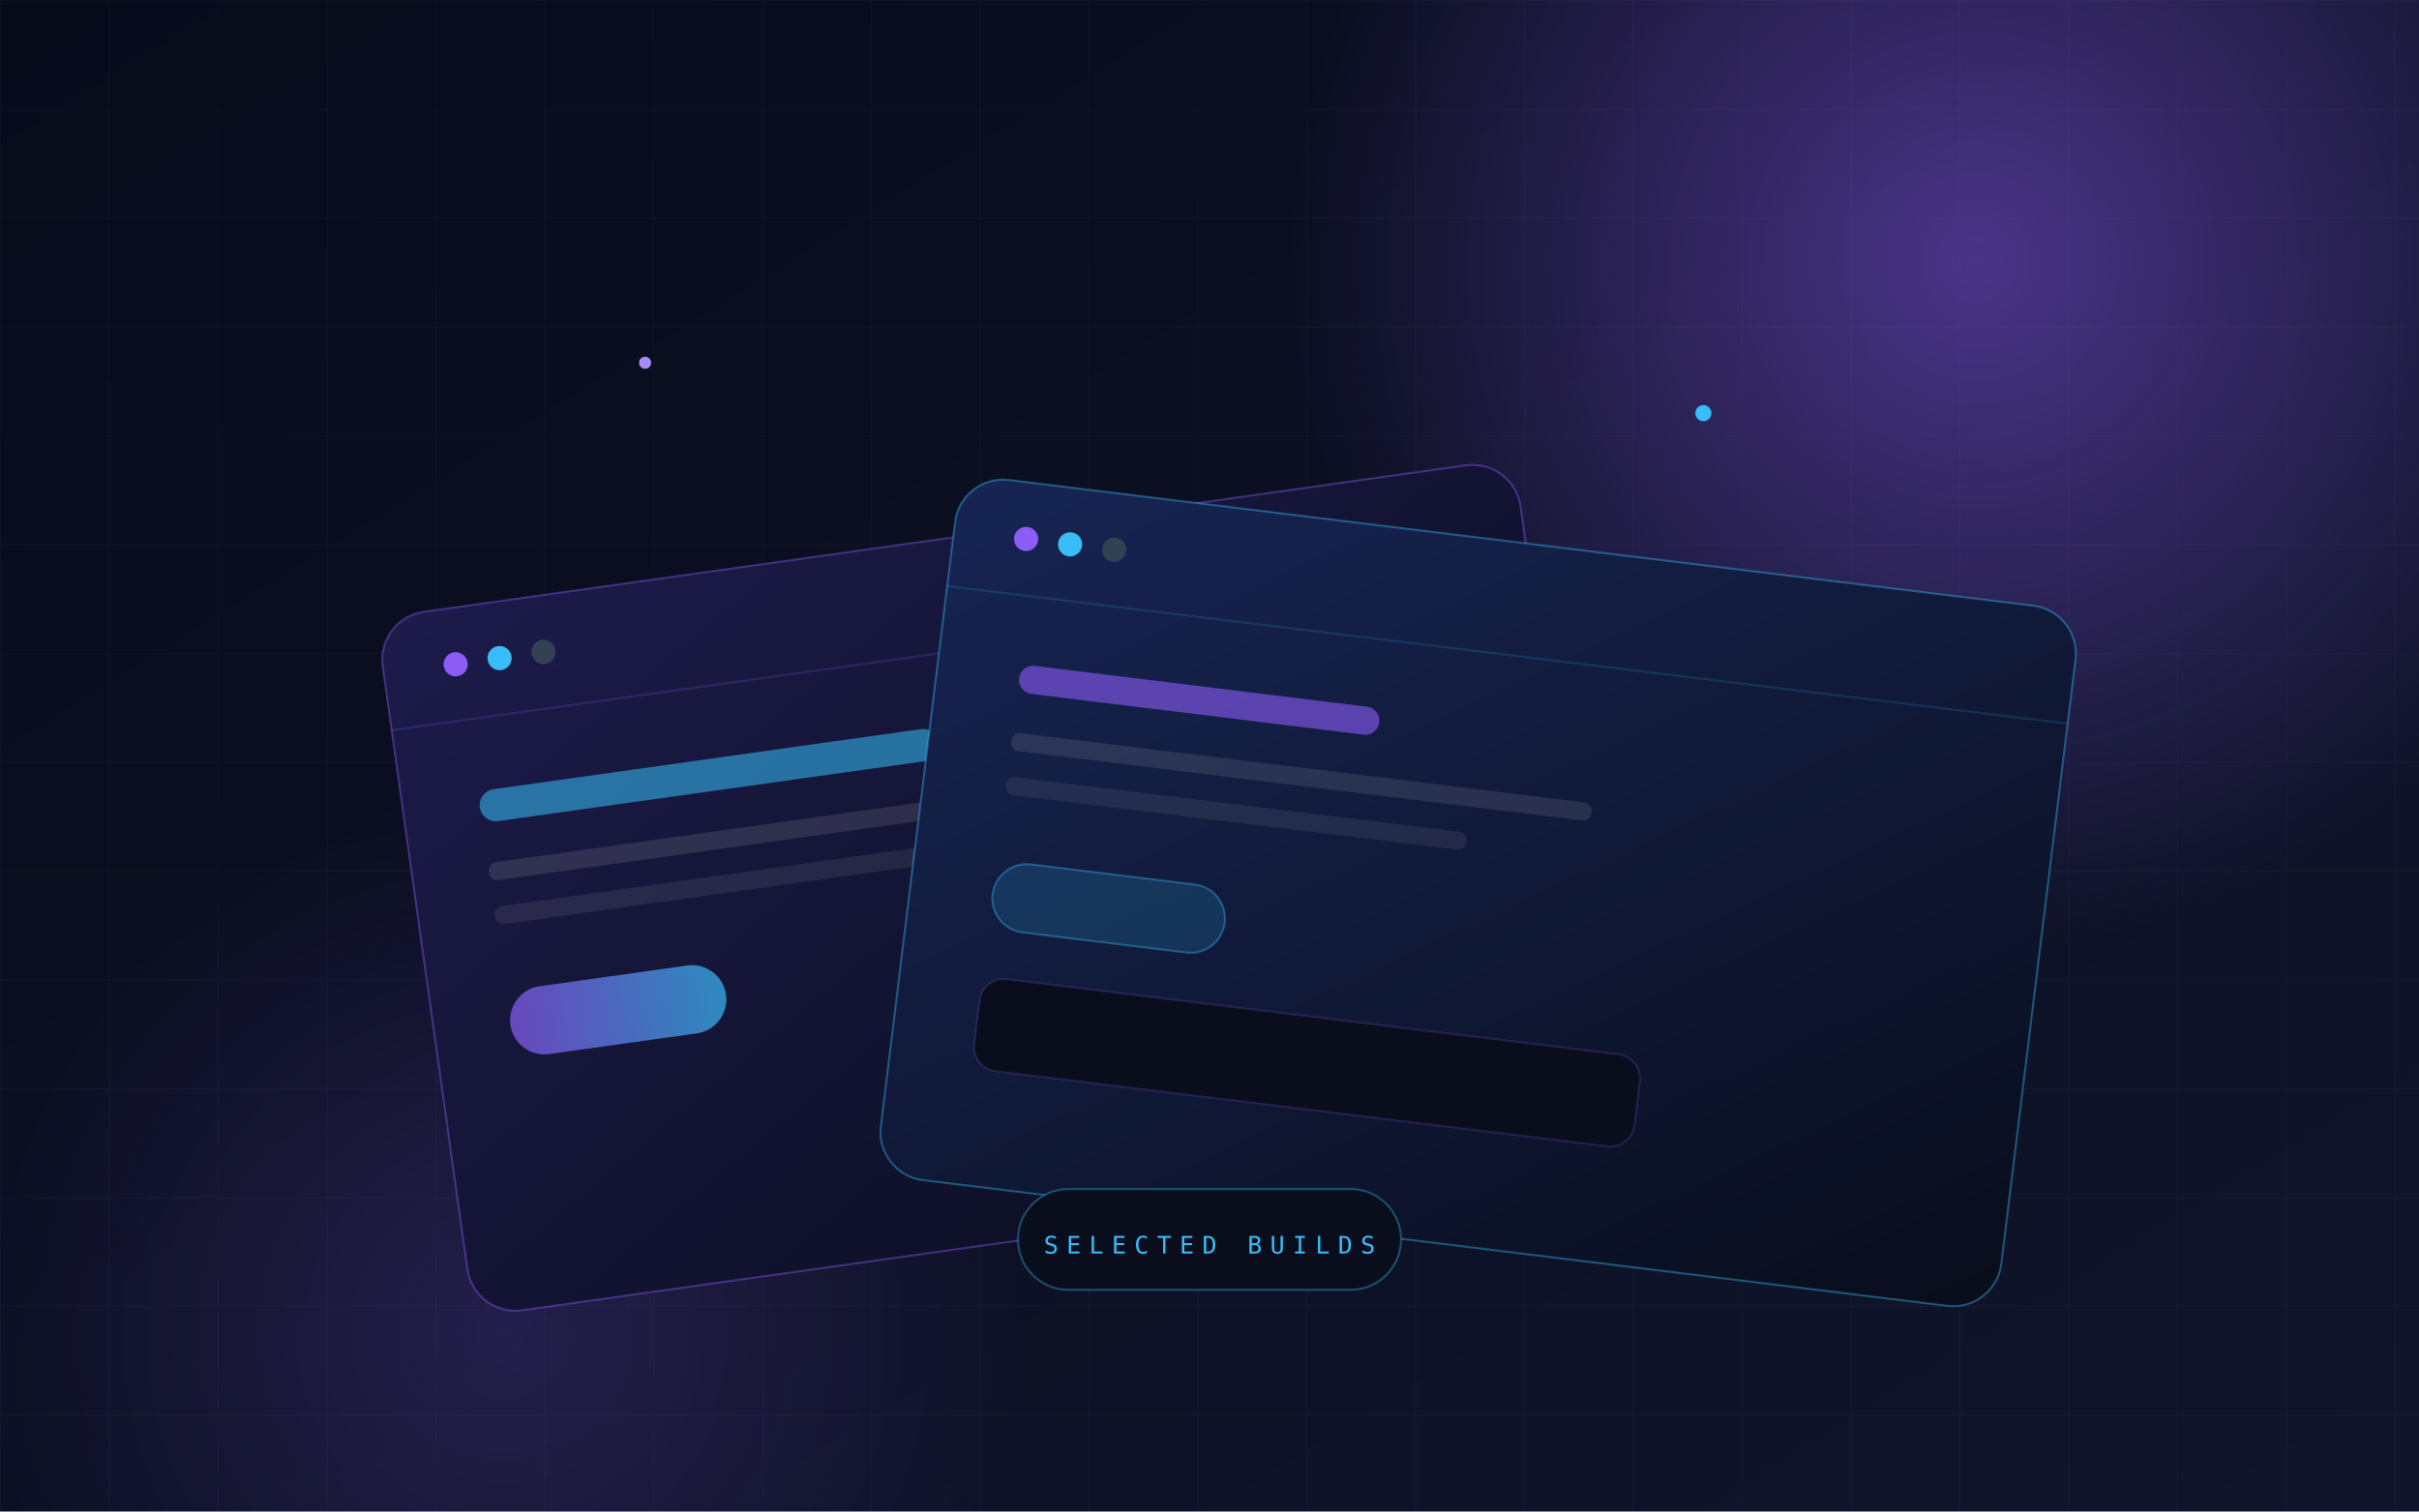
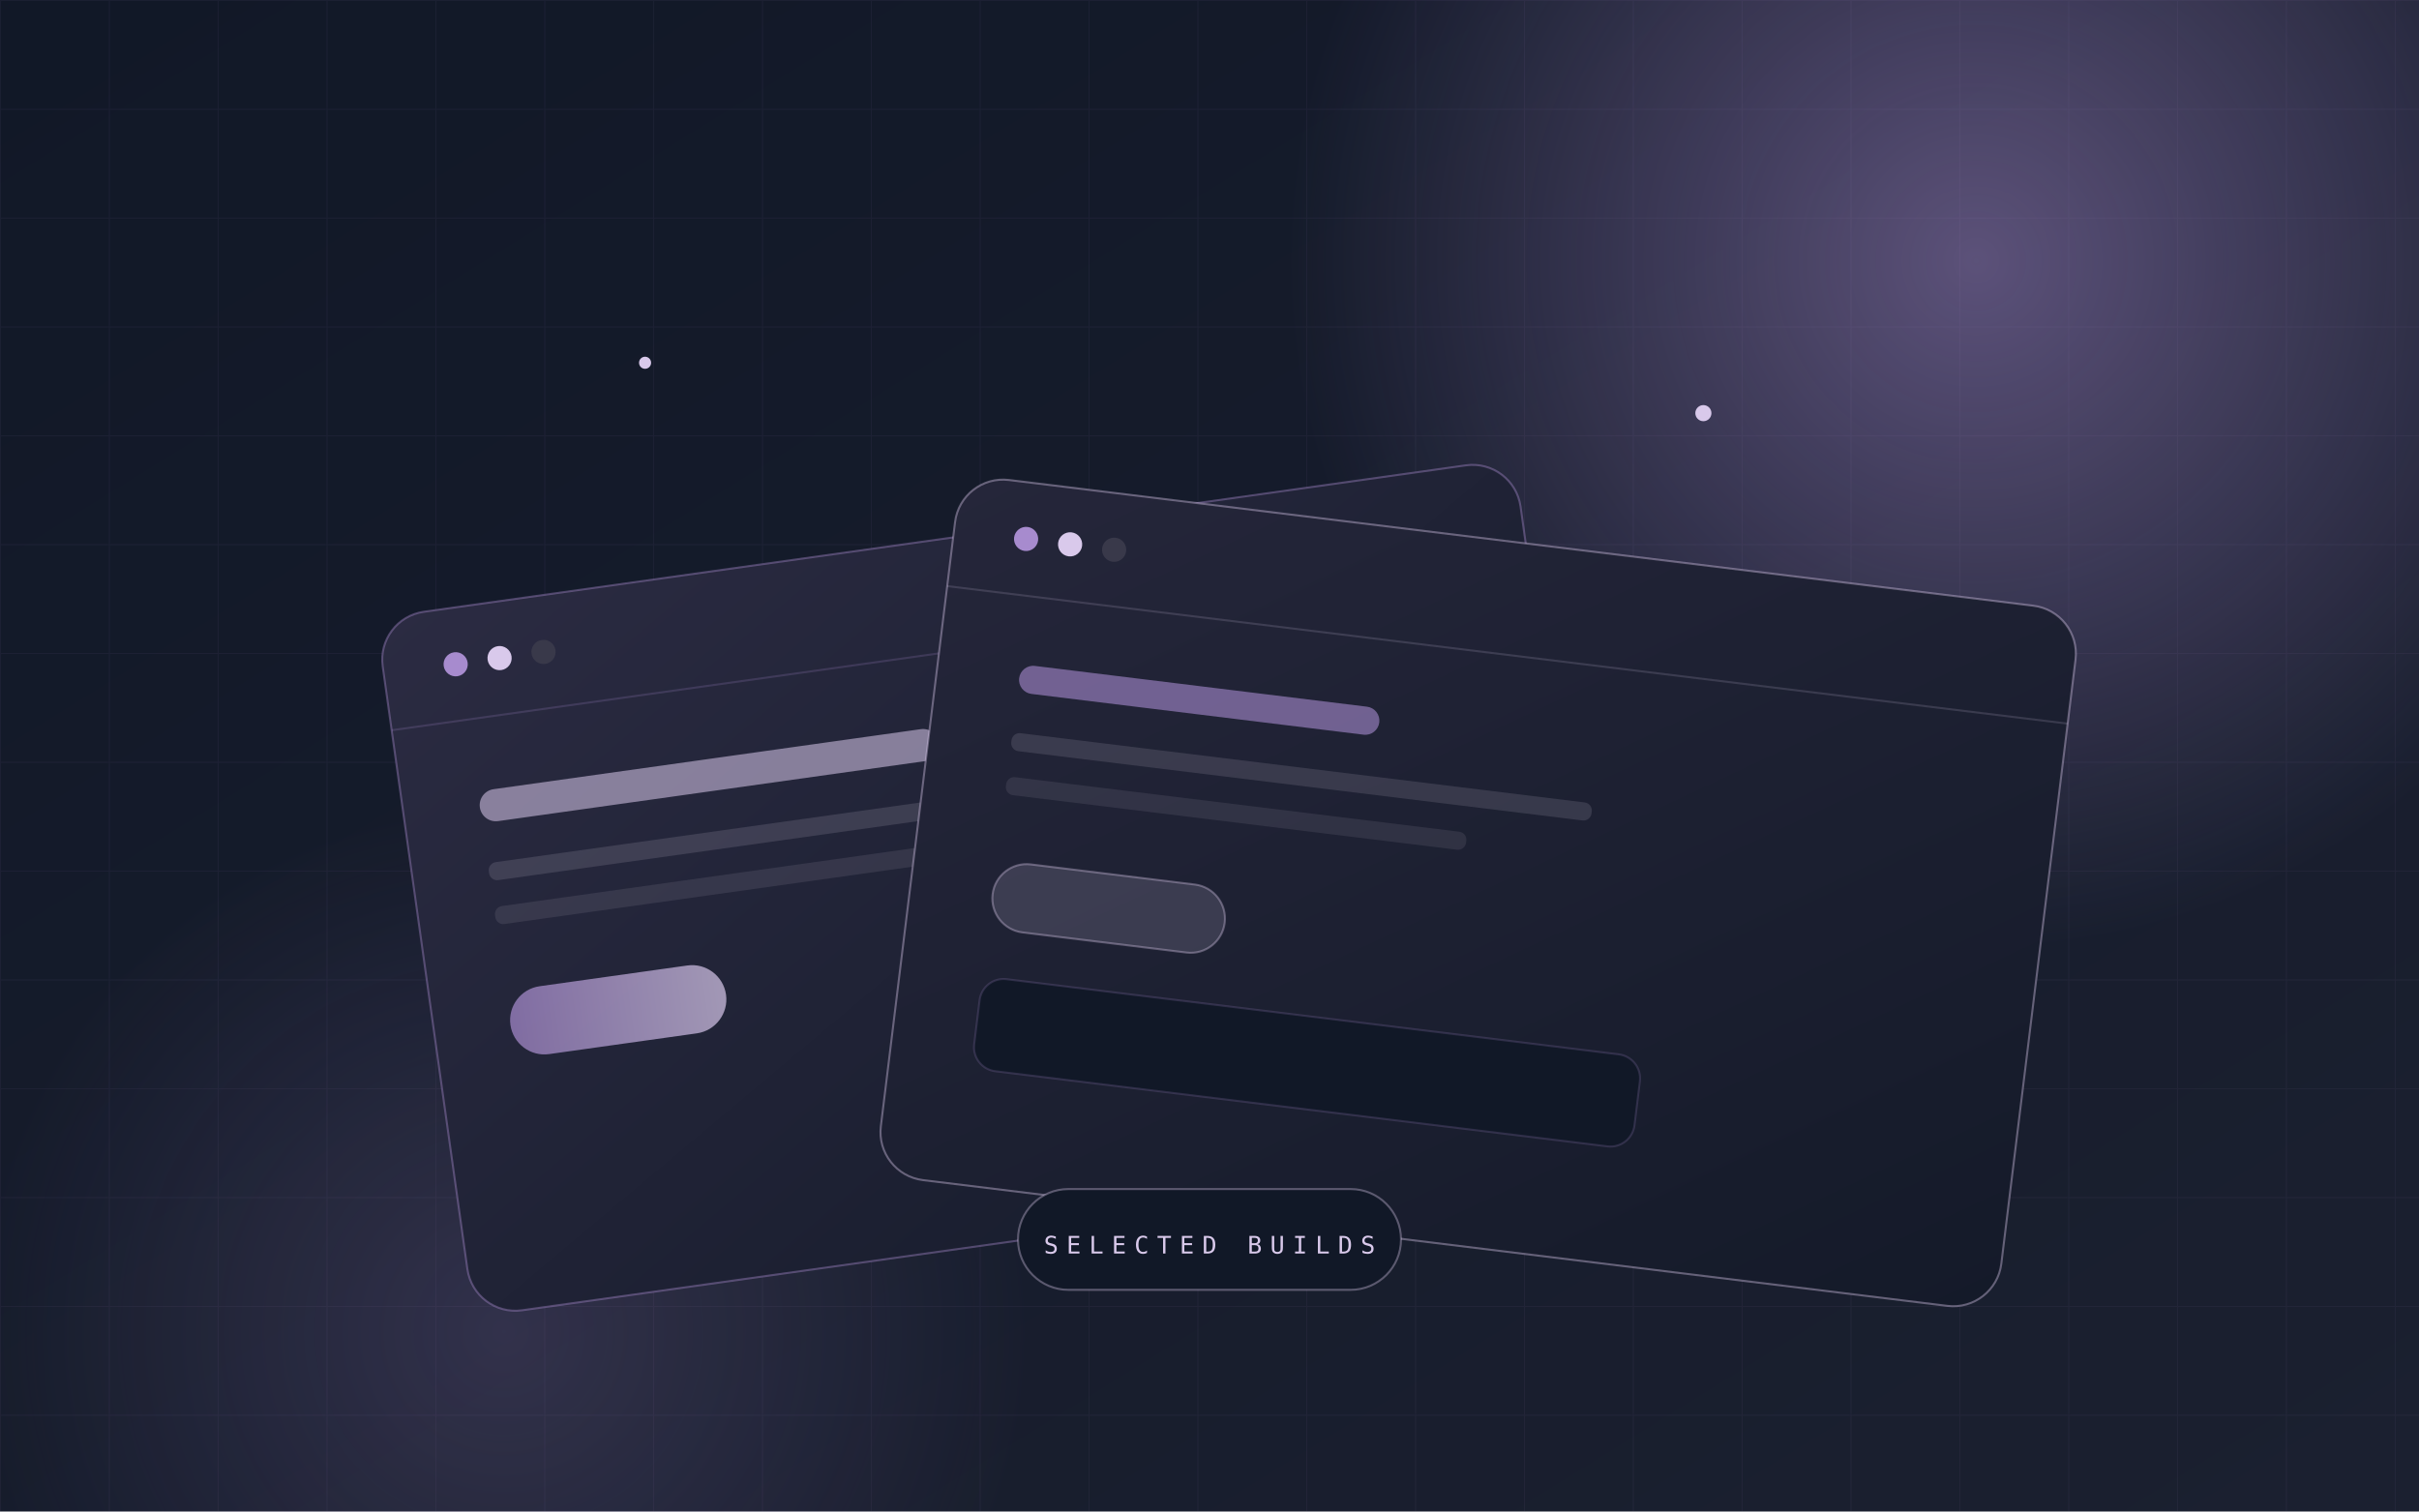
<svg xmlns="http://www.w3.org/2000/svg" viewBox="0 0 1200 750" width="1200" height="750" role="img" aria-label="Layered website project cards">
  <defs>
    <linearGradient id="bg" x1="0" y1="0" x2="1" y2="1">
-       <stop offset="0" stop-color="#080B1A" />
-       <stop offset="1" stop-color="#10152B" />
+       <stop offset="0" stop-color="#111827" />
+       <stop offset="1" stop-color="#1B2030" />
    </linearGradient>
    <linearGradient id="cardA" x1="0" y1="0" x2="1" y2="1">
-       <stop offset="0" stop-color="#1D1B4B" />
-       <stop offset="1" stop-color="#090D1B" />
+       <stop offset="0" stop-color="#2B2B42" />
+       <stop offset="1" stop-color="#141A29" />
    </linearGradient>
    <linearGradient id="cardB" x1="0" y1="0" x2="1" y2="1">
-       <stop offset="0" stop-color="#172554" />
-       <stop offset="1" stop-color="#090D1B" />
+       <stop offset="0" stop-color="#25263A" />
+       <stop offset="1" stop-color="#141A29" />
    </linearGradient>
    <linearGradient id="line" x1="0" y1="0" x2="1" y2="0">
-       <stop offset="0" stop-color="#8B5CF6" />
-       <stop offset="1" stop-color="#38BDF8" />
+       <stop offset="0" stop-color="#A78BCE" />
+       <stop offset="1" stop-color="#D9C9EB" />
    </linearGradient>
    <radialGradient id="glow" cx="50%" cy="50%" r="50%">
-       <stop offset="0" stop-color="#8B5CF6" stop-opacity="0.48" />
-       <stop offset="1" stop-color="#8B5CF6" stop-opacity="0" />
+       <stop offset="0" stop-color="#A78BCE" stop-opacity="0.48" />
+       <stop offset="1" stop-color="#A78BCE" stop-opacity="0" />
    </radialGradient>
    <pattern id="grid" width="54" height="54" patternUnits="userSpaceOnUse">
-       <path d="M54 0H0v54" fill="none" stroke="#8B5CF6" stroke-opacity="0.06" />
+       <path d="M54 0H0v54" fill="none" stroke="#A78BCE" stroke-opacity="0.06" />
    </pattern>
  </defs>
  <rect width="1200" height="750" fill="url(#bg)" />
  <rect width="1200" height="750" fill="url(#grid)" />
  <circle cx="980" cy="130" r="340" fill="url(#glow)" />
  <circle cx="250" cy="660" r="260" fill="url(#glow)" opacity="0.4" />
  <g transform="rotate(-8 600 375)">
-     <rect x="200" y="250" width="570" height="350" rx="24" fill="url(#cardA)" stroke="#8B5CF6" stroke-opacity="0.4" />
-     <path d="M200 306h570" stroke="#8B5CF6" stroke-opacity="0.2" />
-     <circle cx="236" cy="278" r="6" fill="#8B5CF6" />
-     <circle cx="258" cy="278" r="6" fill="#38BDF8" />
-     <circle cx="280" cy="278" r="6" fill="#334155" />
-     <rect x="238" y="342" width="230" height="16" rx="8" fill="#38BDF8" fill-opacity="0.55" />
-     <rect x="238" y="378" width="320" height="9" rx="4" fill="#A1A1AA" fill-opacity="0.18" />
-     <rect x="238" y="400" width="260" height="9" rx="4" fill="#A1A1AA" fill-opacity="0.13" />
+     <rect x="200" y="250" width="570" height="350" rx="24" fill="url(#cardA)" stroke="#A78BCE" stroke-opacity="0.4" />
+     <path d="M200 306h570" stroke="#A78BCE" stroke-opacity="0.2" />
+     <circle cx="236" cy="278" r="6" fill="#A78BCE" />
+     <circle cx="258" cy="278" r="6" fill="#D9C9EB" />
+     <circle cx="280" cy="278" r="6" fill="#39394A" />
+     <rect x="238" y="342" width="230" height="16" rx="8" fill="#D9C9EB" fill-opacity="0.55" />
+     <rect x="238" y="378" width="320" height="9" rx="4" fill="#B8B5C2" fill-opacity="0.18" />
+     <rect x="238" y="400" width="260" height="9" rx="4" fill="#B8B5C2" fill-opacity="0.13" />
    <rect x="238" y="442" width="108" height="34" rx="17" fill="url(#line)" fill-opacity="0.7" />
-     <circle cx="638" cy="470" r="74" fill="#38BDF8" fill-opacity="0.13" stroke="#38BDF8" stroke-opacity="0.3" />
+     <circle cx="638" cy="470" r="74" fill="#D9C9EB" fill-opacity="0.13" stroke="#D9C9EB" stroke-opacity="0.3" />
  </g>
  <g transform="rotate(7 750 430)">
-     <rect x="455" y="270" width="560" height="350" rx="24" fill="url(#cardB)" stroke="#38BDF8" stroke-opacity="0.4" />
-     <path d="M455 326h560" stroke="#38BDF8" stroke-opacity="0.16" />
-     <circle cx="491" cy="298" r="6" fill="#8B5CF6" />
-     <circle cx="513" cy="298" r="6" fill="#38BDF8" />
-     <circle cx="535" cy="298" r="6" fill="#334155" />
-     <rect x="496" y="360" width="180" height="14" rx="7" fill="#8B5CF6" fill-opacity="0.6" />
-     <rect x="496" y="394" width="290" height="9" rx="4" fill="#A1A1AA" fill-opacity="0.17" />
-     <rect x="496" y="416" width="230" height="9" rx="4" fill="#A1A1AA" fill-opacity="0.12" />
-     <rect x="496" y="458" width="116" height="34" rx="17" fill="#38BDF8" fill-opacity="0.16" stroke="#38BDF8" stroke-opacity="0.36" />
-     <rect x="496" y="516" width="330" height="46" rx="12" fill="#0A0E1C" stroke="#8B5CF6" stroke-opacity="0.2" />
+     <rect x="455" y="270" width="560" height="350" rx="24" fill="url(#cardB)" stroke="#D9C9EB" stroke-opacity="0.4" />
+     <path d="M455 326h560" stroke="#D9C9EB" stroke-opacity="0.16" />
+     <circle cx="491" cy="298" r="6" fill="#A78BCE" />
+     <circle cx="513" cy="298" r="6" fill="#D9C9EB" />
+     <circle cx="535" cy="298" r="6" fill="#39394A" />
+     <rect x="496" y="360" width="180" height="14" rx="7" fill="#A78BCE" fill-opacity="0.6" />
+     <rect x="496" y="394" width="290" height="9" rx="4" fill="#B8B5C2" fill-opacity="0.17" />
+     <rect x="496" y="416" width="230" height="9" rx="4" fill="#B8B5C2" fill-opacity="0.12" />
+     <rect x="496" y="458" width="116" height="34" rx="17" fill="#D9C9EB" fill-opacity="0.16" stroke="#D9C9EB" stroke-opacity="0.36" />
+     <rect x="496" y="516" width="330" height="46" rx="12" fill="#111827" stroke="#A78BCE" stroke-opacity="0.2" />
  </g>
-   <rect x="505" y="590" width="190" height="50" rx="25" fill="#0A0E1C" stroke="#38BDF8" stroke-opacity="0.36" />
-   <text x="600" y="622" text-anchor="middle" font-family="monospace" font-size="12" letter-spacing="4" fill="#38BDF8">SELECTED BUILDS</text>
-   <circle cx="845" cy="205" r="4" fill="#38BDF8" />
-   <circle cx="320" cy="180" r="3" fill="#A78BFA" />
+   <rect x="505" y="590" width="190" height="50" rx="25" fill="#111827" stroke="#D9C9EB" stroke-opacity="0.36" />
+   <text x="600" y="622" text-anchor="middle" font-family="monospace" font-size="12" letter-spacing="4" fill="#D9C9EB">SELECTED BUILDS</text>
+   <circle cx="845" cy="205" r="4" fill="#D9C9EB" />
+   <circle cx="320" cy="180" r="3" fill="#D9C9EB" />
</svg>
